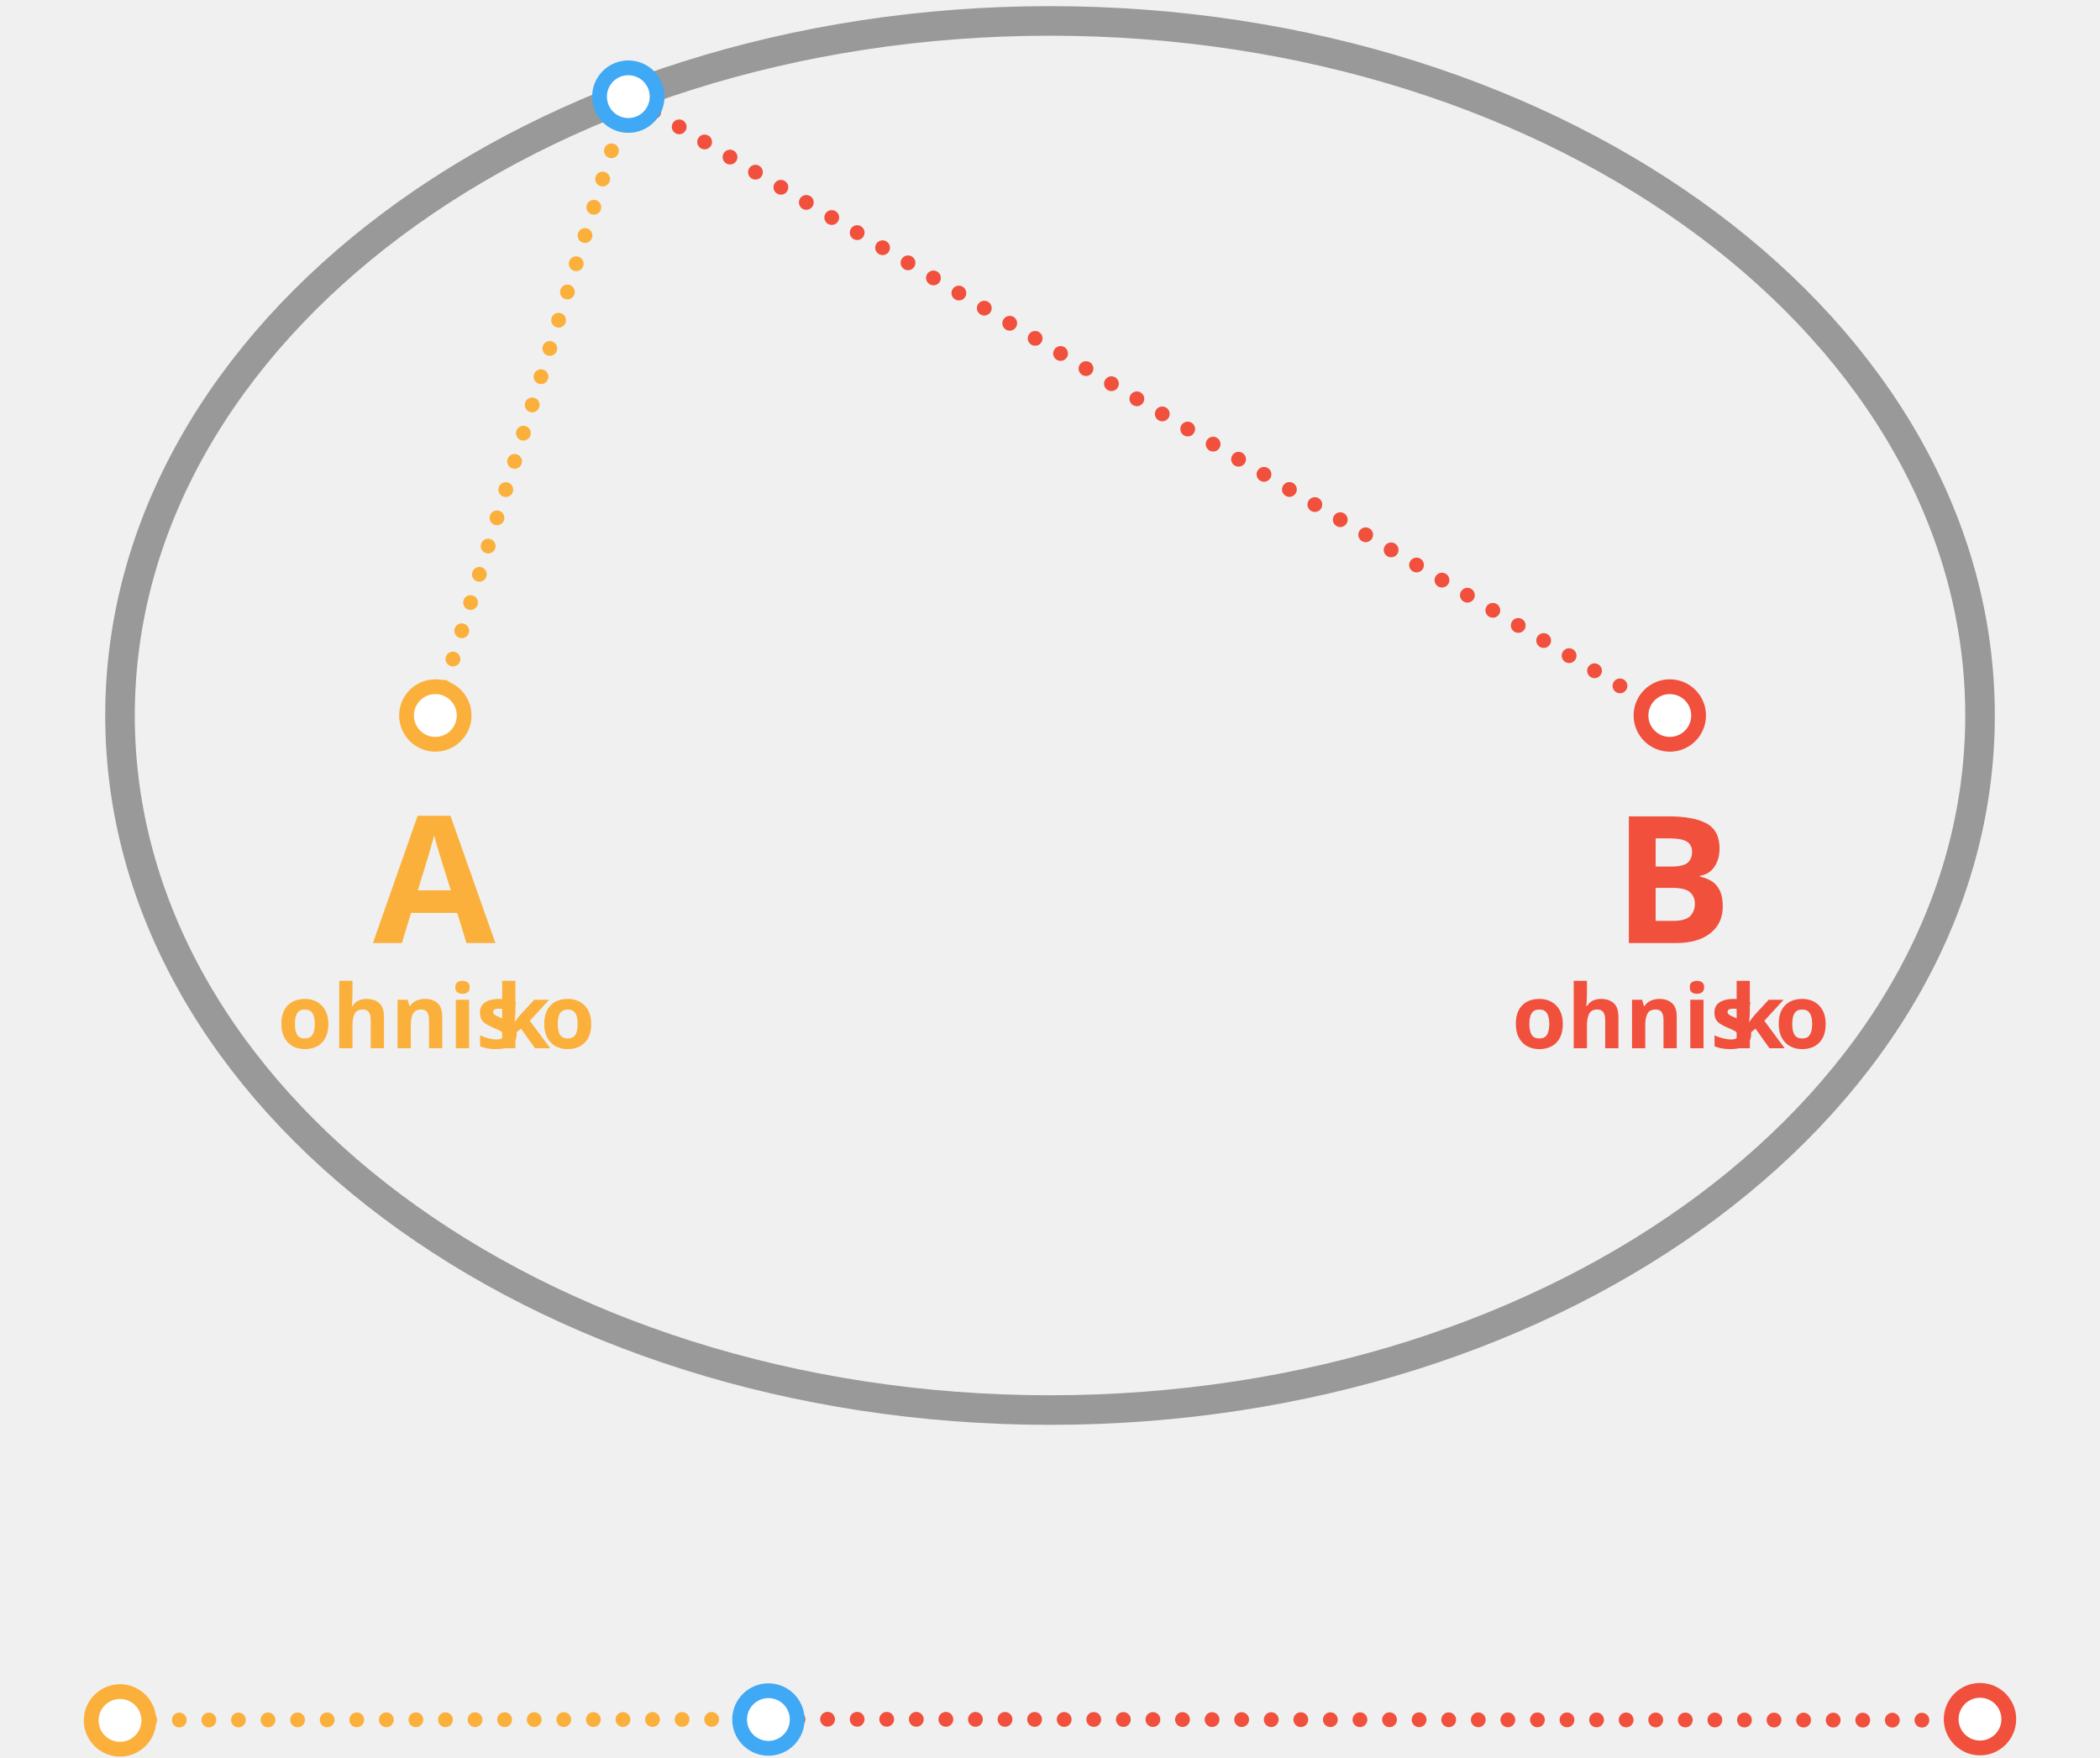
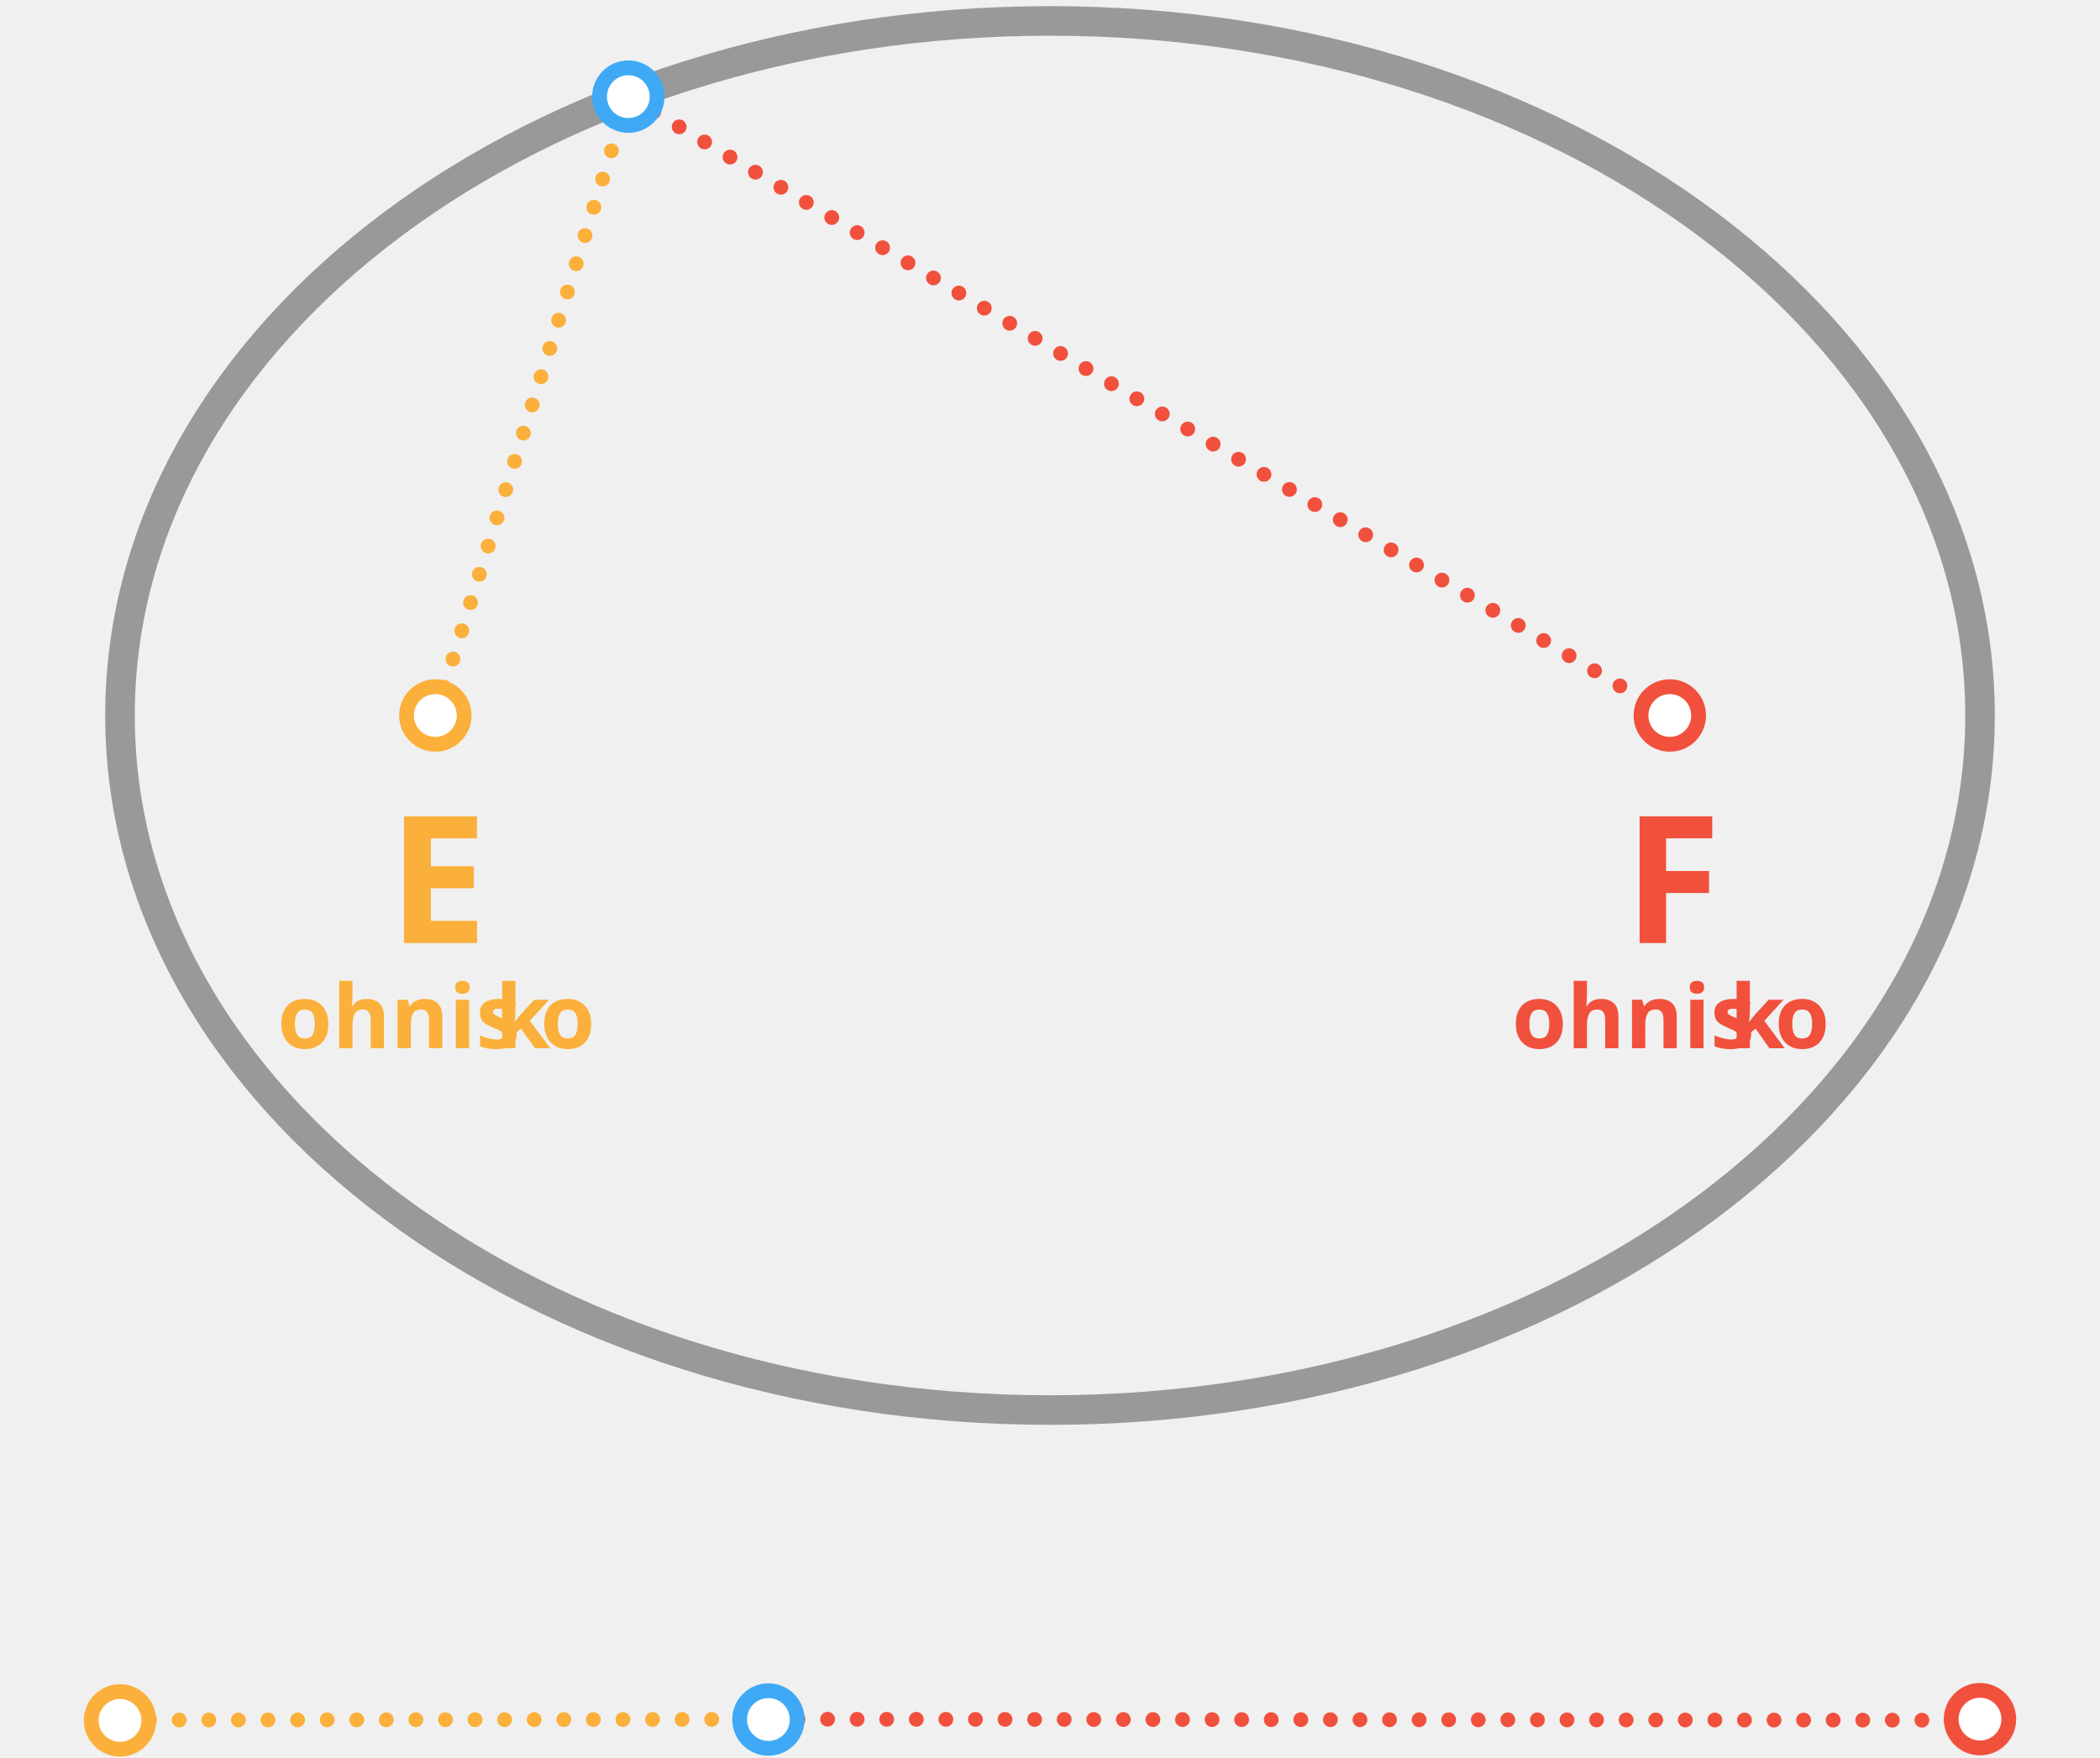
<svg xmlns="http://www.w3.org/2000/svg" id="a" viewBox="0 0 568.01 475.46">
  <line x1="169.95" y1="26.14" x2="451.65" y2="193.54" style="fill:none; stroke:#f1503d; stroke-dasharray:0 8; stroke-linecap:round; stroke-miterlimit:10; stroke-width:4px;" />
  <line x1="117.75" y1="193.54" x2="169.95" y2="26.14" style="fill:none; stroke:#fbb03b; stroke-dasharray:0 8; stroke-linecap:round; stroke-miterlimit:10; stroke-width:4px;" />
  <g>
    <line x1="207.84" y1="465.04" x2="535.52" y2="465.32" style="fill:none; stroke:#f1503d; stroke-dasharray:0 8; stroke-linecap:round; stroke-miterlimit:10; stroke-width:4px;" />
    <line x1="32.49" y1="465.28" x2="207.84" y2="465.08" style="fill:none; stroke:#fbb03b; stroke-dasharray:0 8; stroke-linecap:round; stroke-miterlimit:10; stroke-width:4px;" />
  </g>
  <ellipse cx="284.01" cy="193.54" rx="251.55" ry="187.88" style="fill:none; stroke:#999; stroke-miterlimit:10; stroke-width:8px;" />
  <g>
    <path d="m117.75,201.33c-4.3,0-7.79-3.5-7.79-7.79s3.5-7.79,7.79-7.79,7.79,3.49,7.79,7.79-3.5,7.79-7.79,7.79Z" style="fill:#fff;" />
    <path d="m117.75,187.75c3.2,0,5.79,2.59,5.79,5.79s-2.59,5.79-5.79,5.79-5.79-2.59-5.79-5.79,2.59-5.79,5.79-5.79m0-4c-5.4,0-9.79,4.39-9.79,9.79s4.39,9.79,9.79,9.79,9.79-4.39,9.79-9.79-4.39-9.79-9.79-9.79h0Z" style="fill:#fbb03b;" />
  </g>
  <g>
    <path d="m32.46,473.16c-4.3,0-7.79-3.5-7.79-7.79s3.49-7.79,7.79-7.79,7.79,3.5,7.79,7.79-3.5,7.79-7.79,7.79Z" style="fill:#fff;" />
    <path d="m32.46,459.58c3.2,0,5.79,2.59,5.79,5.79s-2.59,5.79-5.79,5.79-5.79-2.59-5.79-5.79,2.59-5.79,5.79-5.79m0-4c-5.4,0-9.79,4.39-9.79,9.79s4.39,9.79,9.79,9.79,9.79-4.39,9.79-9.79-4.39-9.79-9.79-9.79h0Z" style="fill:#fbb03b;" />
  </g>
  <g>
    <path d="m169.95,33.93c-4.3,0-7.79-3.5-7.79-7.79s3.49-7.79,7.79-7.79,7.79,3.5,7.79,7.79-3.5,7.79-7.79,7.79Z" style="fill:#fff;" />
    <path d="m169.95,20.35c3.2,0,5.79,2.59,5.79,5.79s-2.59,5.79-5.79,5.79-5.79-2.59-5.79-5.79,2.59-5.79,5.79-5.79m0-4c-5.4,0-9.79,4.39-9.79,9.79s4.39,9.79,9.79,9.79,9.79-4.39,9.79-9.79-4.39-9.79-9.79-9.79h0Z" style="fill:#3fa9f5;" />
  </g>
  <g>
    <path d="m207.84,472.92c-4.3,0-7.79-3.49-7.79-7.79s3.49-7.79,7.79-7.79,7.79,3.5,7.79,7.79-3.5,7.79-7.79,7.79Z" style="fill:#fff;" />
    <path d="m207.84,459.34c3.2,0,5.79,2.59,5.79,5.79s-2.59,5.79-5.79,5.79-5.79-2.59-5.79-5.79,2.59-5.79,5.79-5.79m0-4c-5.4,0-9.79,4.39-9.79,9.79s4.39,9.79,9.79,9.79,9.79-4.39,9.79-9.79-4.39-9.79-9.79-9.79h0Z" style="fill:#3fa9f5;" />
  </g>
  <g>
    <path d="m451.65,201.33c-4.3,0-7.79-3.5-7.79-7.79s3.49-7.79,7.79-7.79,7.79,3.49,7.79,7.79-3.5,7.79-7.79,7.79Z" style="fill:#fff;" />
    <path d="m451.65,187.75c3.2,0,5.79,2.59,5.79,5.79s-2.59,5.79-5.79,5.79-5.79-2.59-5.79-5.79,2.59-5.79,5.79-5.79m0-4c-5.4,0-9.79,4.39-9.79,9.79s4.39,9.79,9.79,9.79,9.79-4.39,9.79-9.79-4.39-9.79-9.79-9.79h0Z" style="fill:#f1503d;" />
  </g>
  <g>
    <path d="m535.55,472.82c-4.3,0-7.79-3.49-7.79-7.79s3.5-7.79,7.79-7.79,7.79,3.5,7.79,7.79-3.5,7.79-7.79,7.79Z" style="fill:#fff;" />
    <path d="m535.55,459.24c3.2,0,5.79,2.59,5.79,5.79s-2.59,5.79-5.79,5.79-5.79-2.59-5.79-5.79,2.59-5.79,5.79-5.79m0-4c-5.4,0-9.79,4.39-9.79,9.79s4.39,9.79,9.79,9.79,9.79-4.39,9.79-9.79-4.39-9.79-9.79-9.79h0Z" style="fill:#f1503d;" />
  </g>
-   <text transform="translate(100.87 255.09)" style="fill:#fbb03b; font-family:SegoeUI-Bold, 'Segoe UI'; font-size:48px; font-weight:700;">
-     <tspan x="0" y="0">A</tspan>
+   <text transform="translate(104.98 255.09)" style="fill:#fbb03b; font-family:SegoeUI-Bold, 'Segoe UI'; font-size:48px; font-weight:700;">
+     <tspan x="0" y="0">E</tspan>
  </text>
-   <text transform="translate(436.26 255.09)" style="fill:#f1503d; font-family:SegoeUI-Bold, 'Segoe UI'; font-size:48px; font-weight:700;">
-     <tspan x="0" y="0">B</tspan>
+   <text transform="translate(439.17 255.09)" style="fill:#f1503d; font-family:SegoeUI-Bold, 'Segoe UI'; font-size:48px; font-weight:700;">
+     <tspan x="0" y="0">F</tspan>
  </text>
  <text transform="translate(75.03 283.55)" style="fill:#fbb03b; font-family:SegoeUI-Semibold, 'Segoe UI'; font-size:24px; font-weight:600;">
    <tspan x="0" y="0">ohnis</tspan>
    <tspan x="58.92" y="0" style="letter-spacing:-.02em;">k</tspan>
    <tspan x="71.1" y="0">o</tspan>
  </text>
  <text transform="translate(408.93 283.55)" style="fill:#f1503d; font-family:SegoeUI-Semibold, 'Segoe UI'; font-size:24px; font-weight:600;">
    <tspan x="0" y="0">ohnis</tspan>
    <tspan x="58.92" y="0" style="letter-spacing:-.02em;">k</tspan>
    <tspan x="71.1" y="0">o</tspan>
  </text>
</svg>
